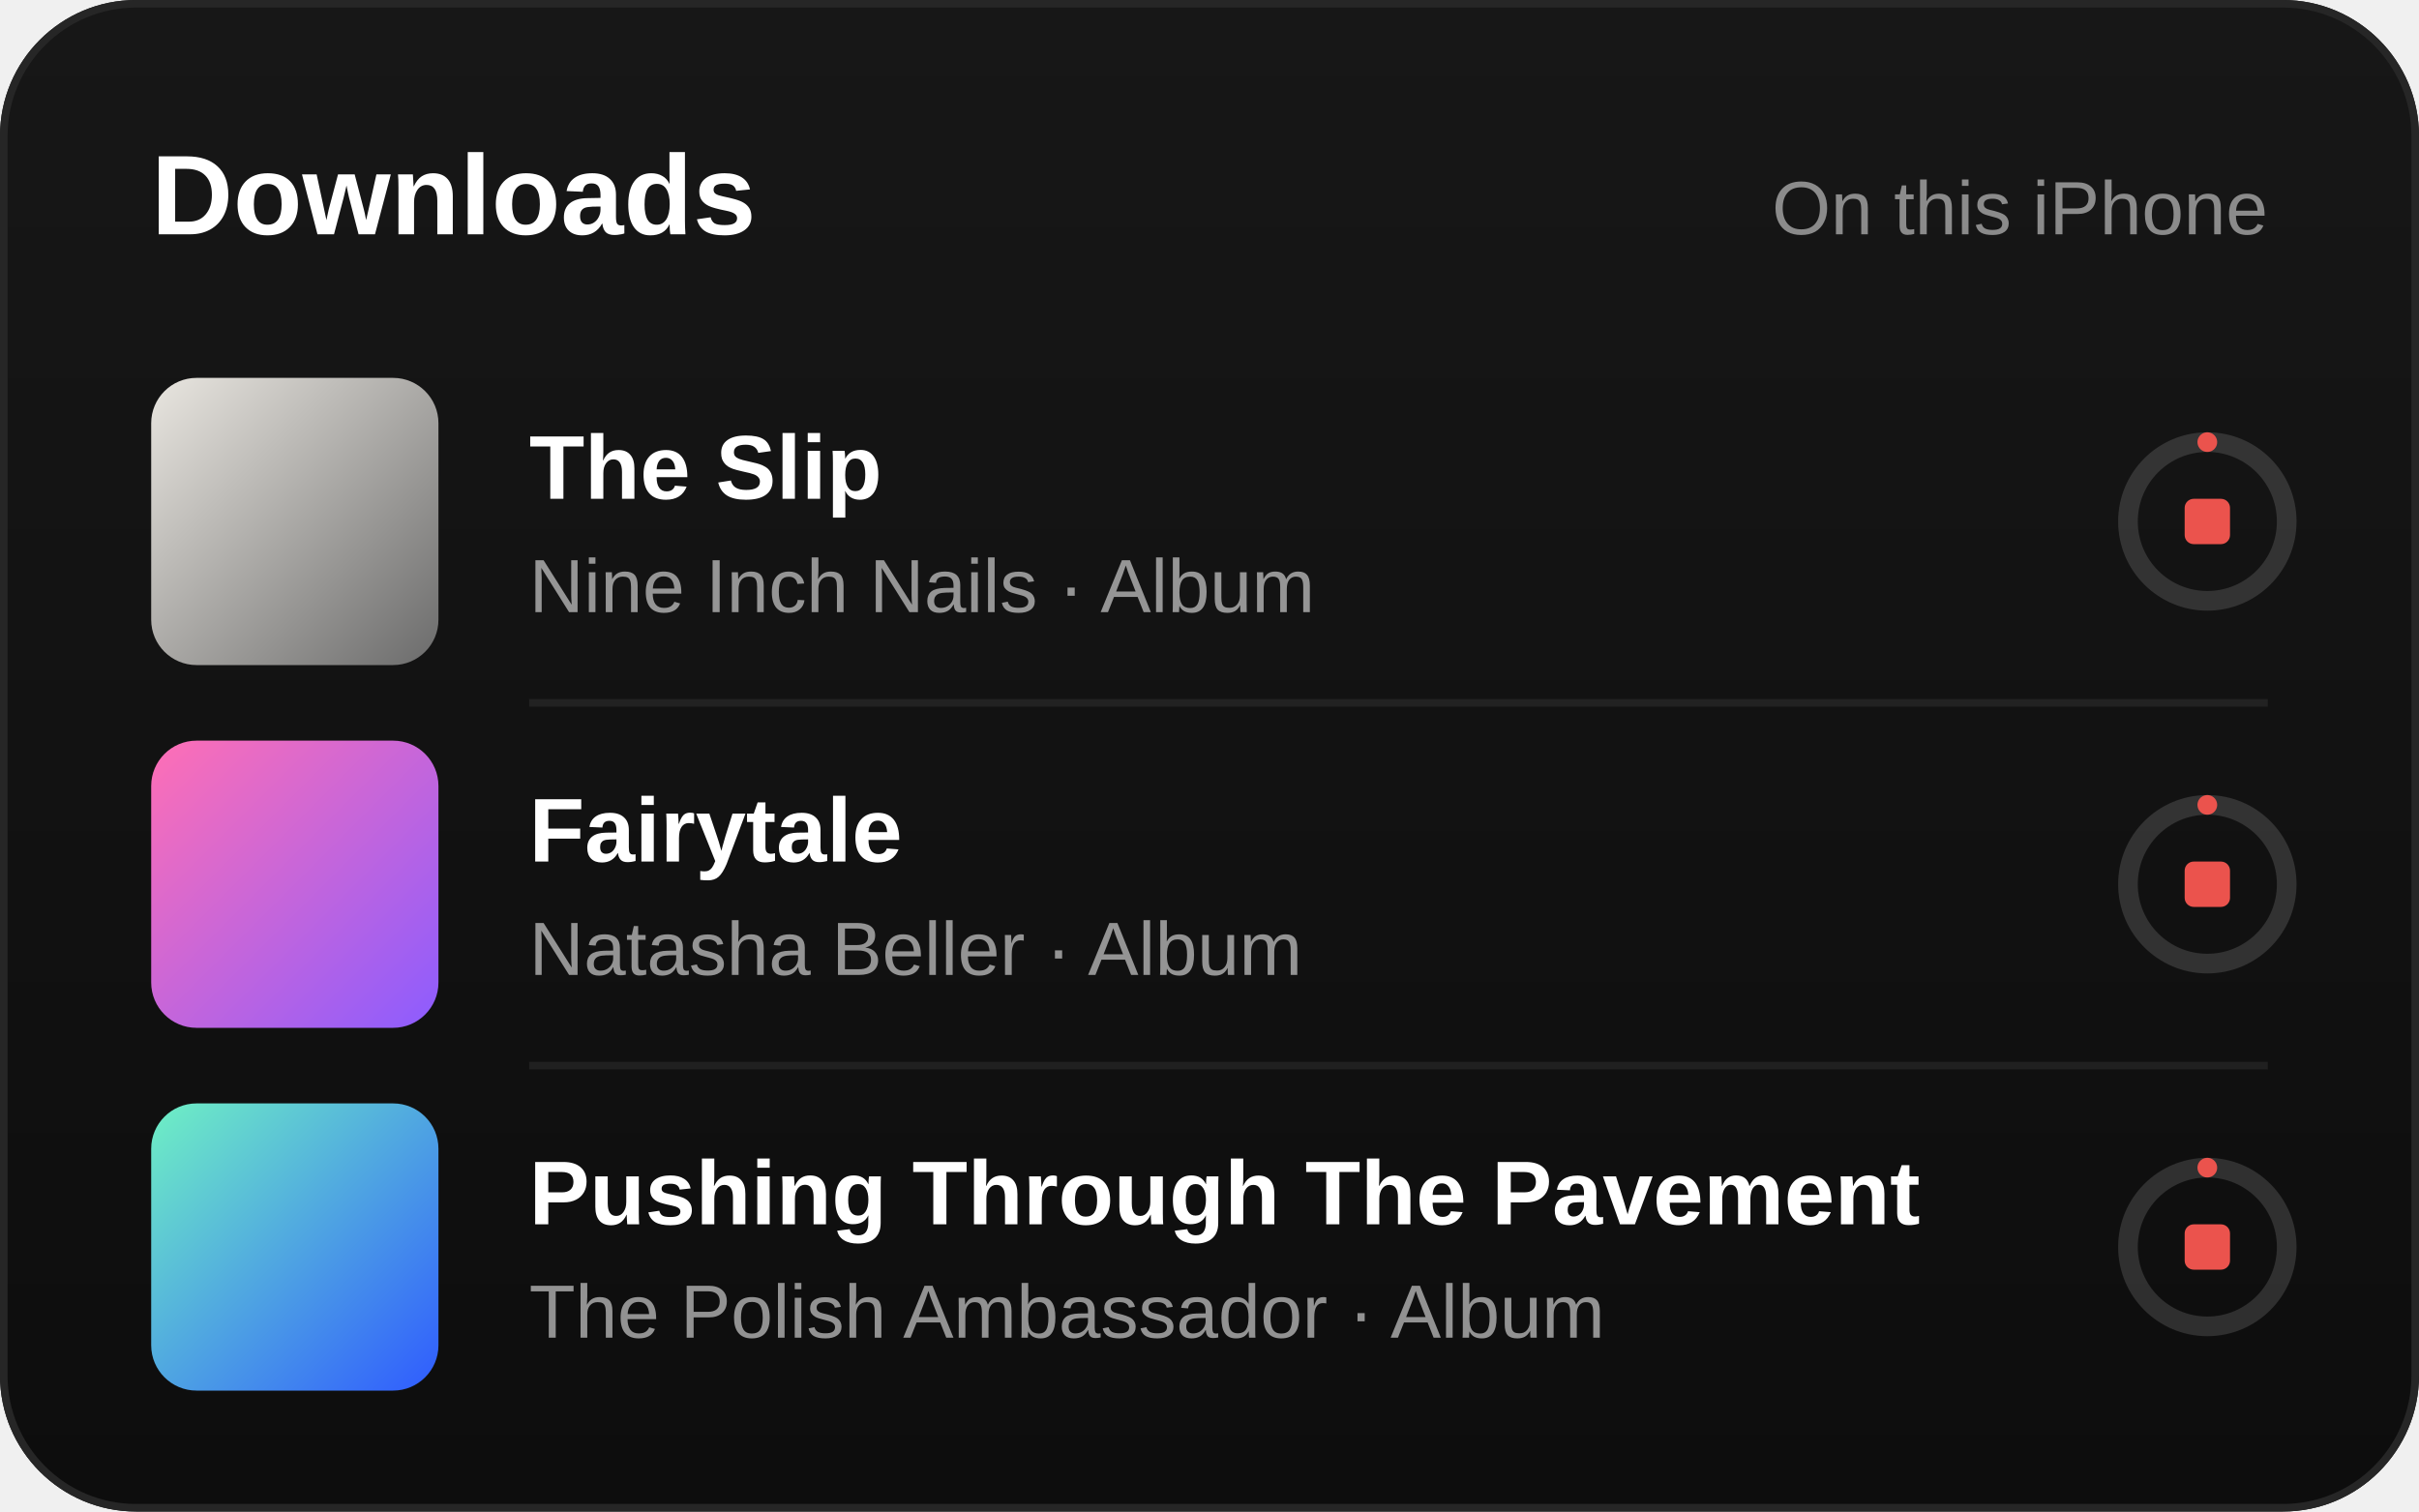
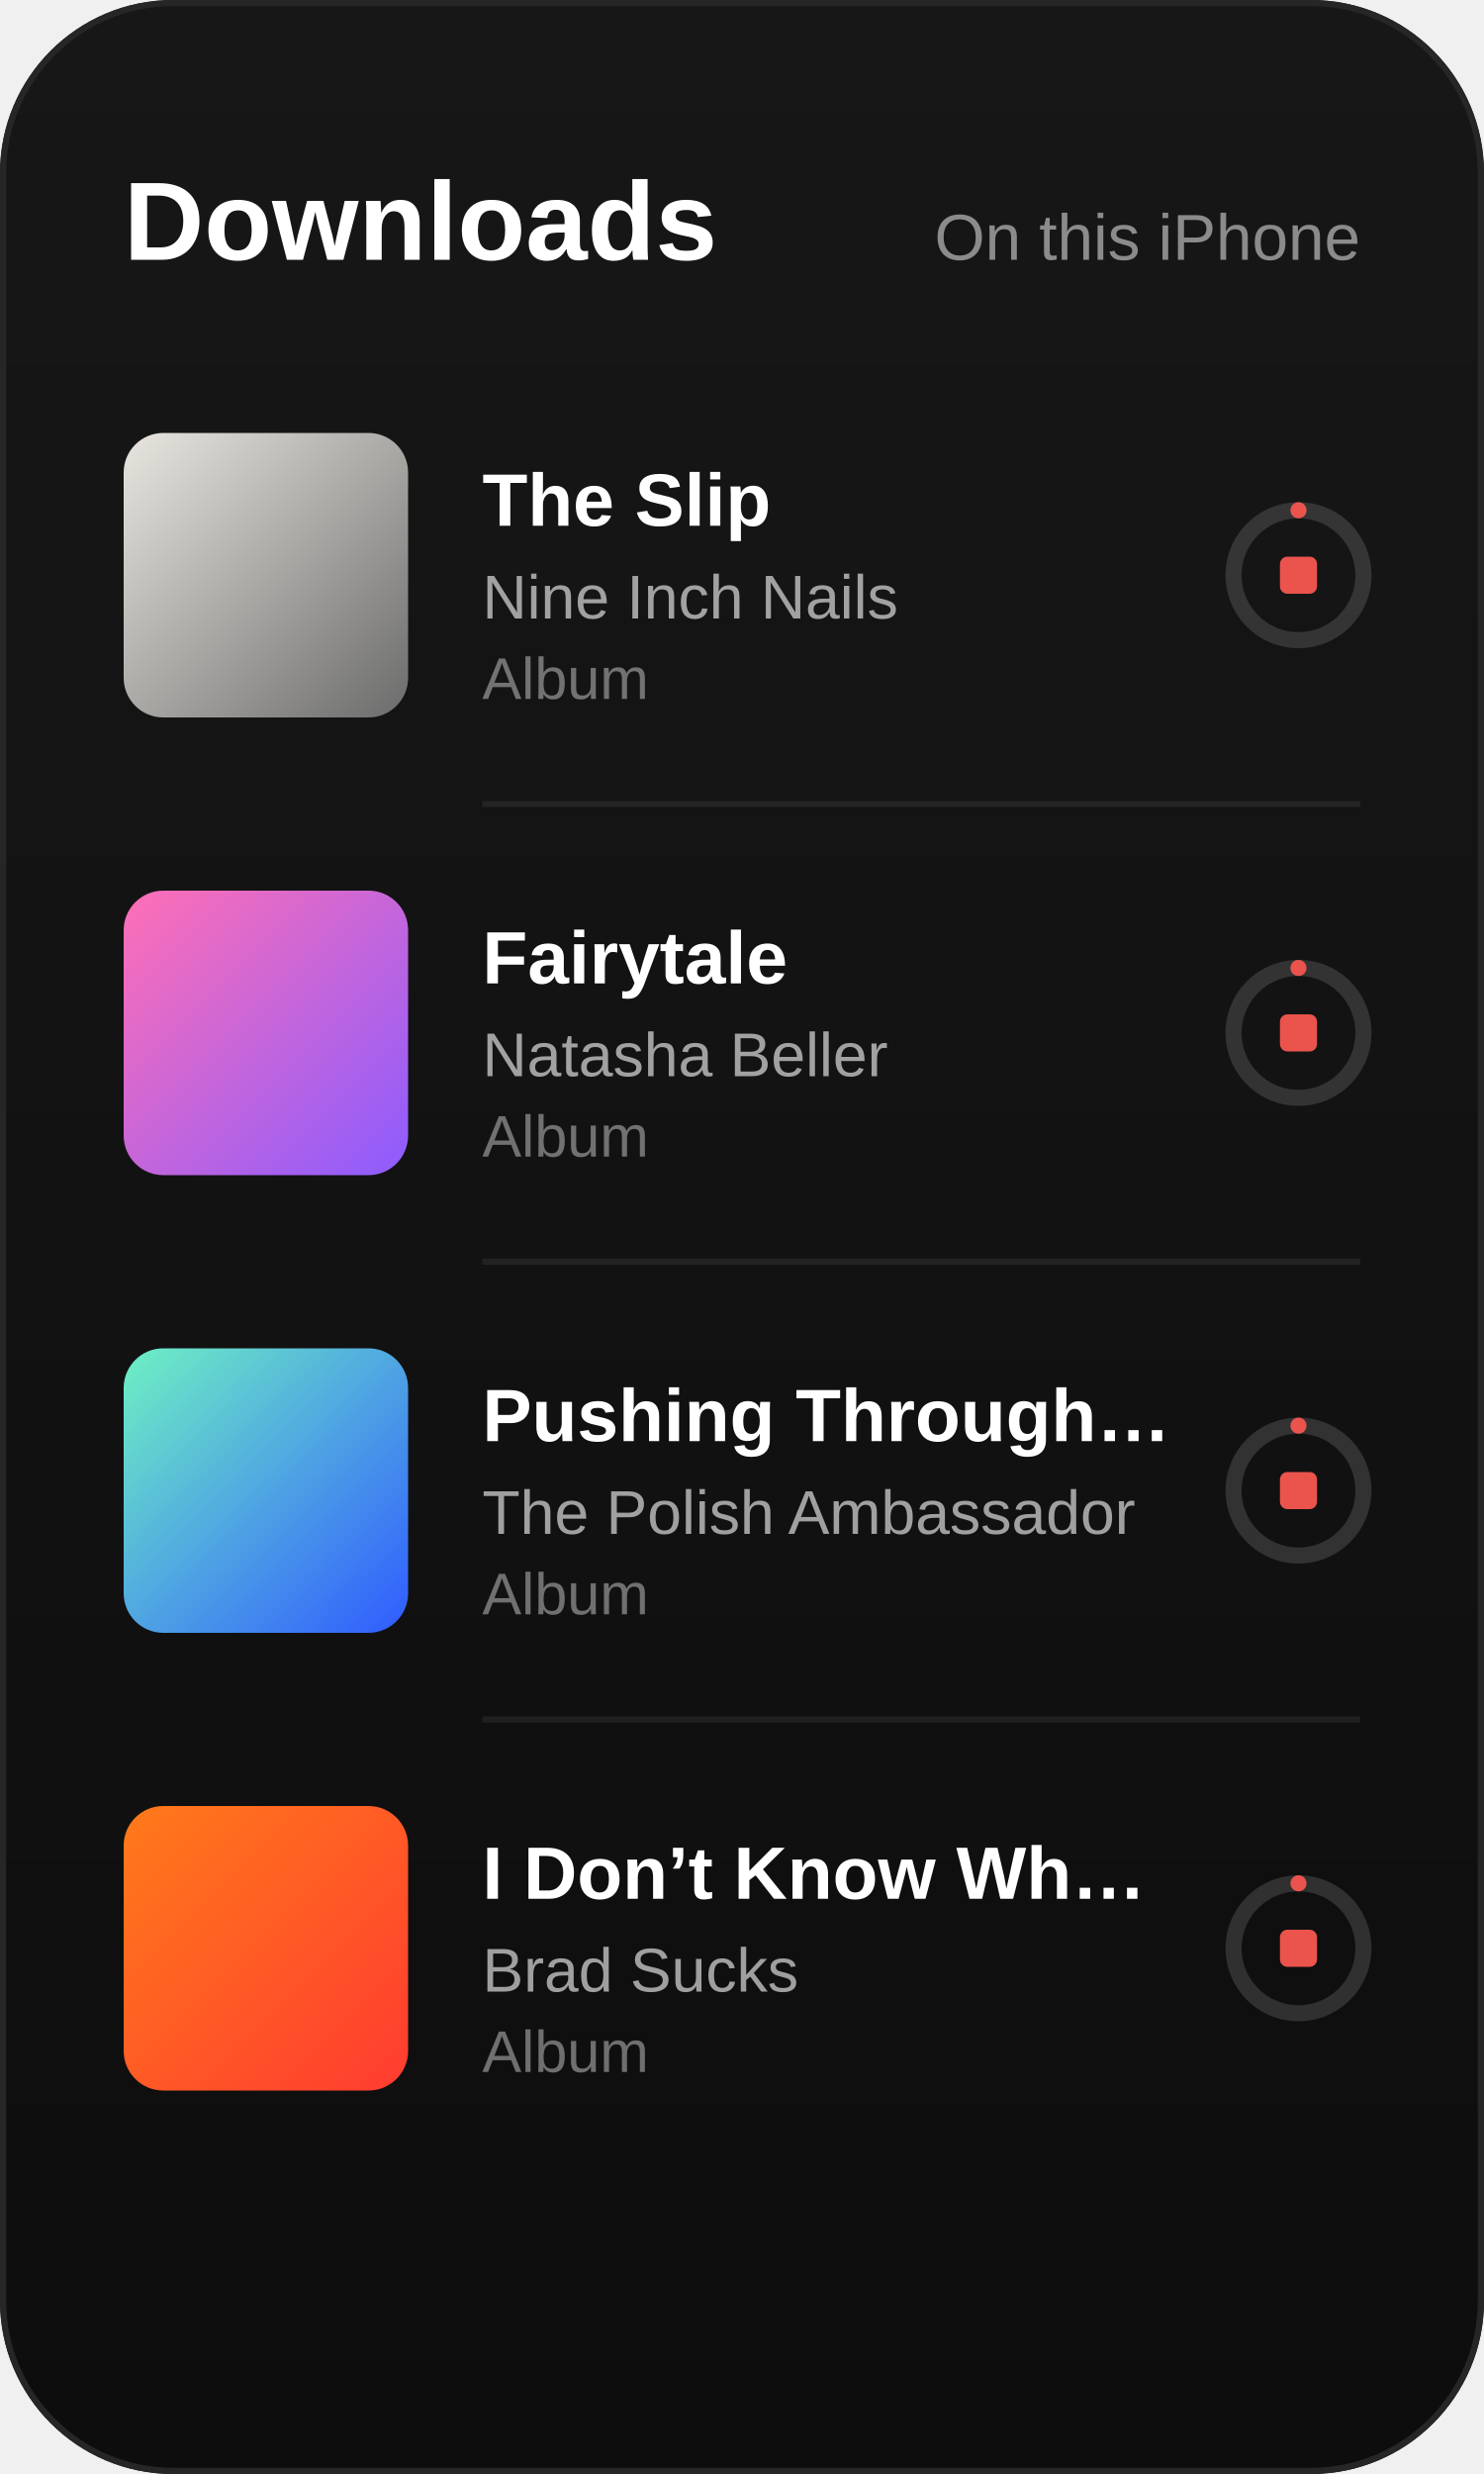
- <svg xmlns="http://www.w3.org/2000/svg" viewBox="0 0 320 200" width="320" height="200" role="img">
+ <svg xmlns="http://www.w3.org/2000/svg" viewBox="0 0 240 400" width="240" height="400" role="img">
  <defs>
    <clipPath id="dlpc">
-       <rect width="320" height="200" rx="18" />
+       <rect width="240" height="400" rx="28" />
    </clipPath>
    <linearGradient id="dlpg" x1="0" y1="0" x2="0" y2="1">
      <stop offset="0" stop-color="#171717" />
      <stop offset="1" stop-color="#0D0D0D" />
    </linearGradient>
+   </defs>
+   <g clip-path="url(#dlpc)">
+     <rect width="240" height="400" fill="url(#dlpg)" />
+     <text x="20" y="42" font-family="-apple-system,BlinkMacSystemFont,'SF Pro Display','Helvetica Neue',Arial,sans-serif" font-size="18" font-weight="700" fill="#fff">Downloads</text>
+     <text x="220" y="42" font-family="-apple-system,BlinkMacSystemFont,'SF Pro Display','Helvetica Neue',Arial,sans-serif" font-size="10.5" font-weight="400" fill="#fff" fill-opacity="0.5" text-anchor="end">On this iPhone</text>
    <linearGradient id="dl0" x1="0" y1="0" x2="1" y2="1">
      <stop offset="0" stop-color="#E9E6E0" />
      <stop offset="1" stop-color="#6B6B6B" />
    </linearGradient>
+     <rect x="20" y="70" width="46" height="46" rx="6.4" fill="url(#dl0)" />
+     <text x="78" y="85" font-family="-apple-system,BlinkMacSystemFont,'SF Pro Display','Helvetica Neue',Arial,sans-serif" font-size="12" font-weight="700" fill="#fff">The Slip</text>
+     <text x="78" y="100" font-family="-apple-system,BlinkMacSystemFont,'SF Pro Display','Helvetica Neue',Arial,sans-serif" font-size="10" font-weight="400" fill="#fff" fill-opacity="0.6">Nine Inch Nails</text>
+     <text x="78" y="113" font-family="-apple-system,BlinkMacSystemFont,'SF Pro Display','Helvetica Neue',Arial,sans-serif" font-size="9.5" font-weight="400" fill="#fff" fill-opacity="0.4">Album</text>
+     <g>
+       <animate attributeName="opacity" values="1;1;0;0;1;1" keyTimes="0;0.333;0.356;0.944;0.978;1" dur="9s" calcMode="spline" keySplines=".45 0 .25 1;.45 0 .25 1;.45 0 .25 1;.45 0 .25 1;.45 0 .25 1" repeatCount="indefinite" />
+       <circle cx="210" cy="93.0" r="10.5" fill="none" stroke="#fff" stroke-opacity=".14" stroke-width="2.6" />
+       <circle cx="210" cy="93.0" r="10.5" fill="none" stroke="#EB534D" stroke-width="2.6" stroke-linecap="round" stroke-dasharray="65.97" stroke-dashoffset="65.97" transform="rotate(-90 210 93.0)">
+         <animate attributeName="stroke-dashoffset" values="65.974;65.97;42.88;36.29;0;0;65.974;65.974" keyTimes="0;0.033;0.133;0.2;0.333;0.944;0.944;1" dur="9s" calcMode="spline" keySplines=".45 0 .25 1;.45 0 .25 1;.45 0 .25 1;.45 0 .25 1;.45 0 .25 1;.45 0 .25 1;.45 0 .25 1" repeatCount="indefinite" />
+       </circle>
+       <rect x="207" y="90.0" width="6" height="6" rx="1.2" fill="#EB534D" />
+     </g>
+     <g opacity="0">
+       <animate attributeName="opacity" values="0;0;1;1;0;0" keyTimes="0;0.333;0.356;0.922;0.956;1" dur="9s" calcMode="spline" keySplines=".45 0 .25 1;.45 0 .25 1;.45 0 .25 1;.45 0 .25 1;.45 0 .25 1" repeatCount="indefinite" />
+       <circle cx="210" cy="93.0" r="11.8" fill="#EB534D" />
+       <path transform="translate(201.5 84.5) scale(0.708333)" d="M7 12.5l3.2 3.2L17 9" fill="none" stroke="#fff" stroke-width="2.6" stroke-linecap="round" stroke-linejoin="round" />
+     </g>
+     <path d="M78 130H220" stroke="#fff" stroke-opacity=".07" />
    <linearGradient id="dl1" x1="0" y1="0" x2="1" y2="1">
      <stop offset="0" stop-color="#FF6FB5" />
      <stop offset="1" stop-color="#8C5CFF" />
    </linearGradient>
+     <rect x="20" y="144" width="46" height="46" rx="6.4" fill="url(#dl1)" />
+     <text x="78" y="159" font-family="-apple-system,BlinkMacSystemFont,'SF Pro Display','Helvetica Neue',Arial,sans-serif" font-size="12" font-weight="700" fill="#fff">Fairytale</text>
+     <text x="78" y="174" font-family="-apple-system,BlinkMacSystemFont,'SF Pro Display','Helvetica Neue',Arial,sans-serif" font-size="10" font-weight="400" fill="#fff" fill-opacity="0.6">Natasha Beller</text>
+     <text x="78" y="187" font-family="-apple-system,BlinkMacSystemFont,'SF Pro Display','Helvetica Neue',Arial,sans-serif" font-size="9.5" font-weight="400" fill="#fff" fill-opacity="0.4">Album</text>
+     <g>
+       <animate attributeName="opacity" values="1;1;0;0;1;1" keyTimes="0;0.511;0.533;0.944;0.978;1" dur="9s" calcMode="spline" keySplines=".45 0 .25 1;.45 0 .25 1;.45 0 .25 1;.45 0 .25 1;.45 0 .25 1" repeatCount="indefinite" />
+       <circle cx="210" cy="167.0" r="10.5" fill="none" stroke="#fff" stroke-opacity=".14" stroke-width="2.6" />
+       <circle cx="210" cy="167.0" r="10.5" fill="none" stroke="#EB534D" stroke-width="2.6" stroke-linecap="round" stroke-dasharray="65.97" stroke-dashoffset="65.97" transform="rotate(-90 210 167.0)">
+         <animate attributeName="stroke-dashoffset" values="65.974;65.97;46.18;19.79;0;0;65.974;65.974" keyTimes="0;0.067;0.222;0.344;0.511;0.944;0.944;1" dur="9s" calcMode="spline" keySplines=".45 0 .25 1;.45 0 .25 1;.45 0 .25 1;.45 0 .25 1;.45 0 .25 1;.45 0 .25 1;.45 0 .25 1" repeatCount="indefinite" />
+       </circle>
+       <rect x="207" y="164.0" width="6" height="6" rx="1.2" fill="#EB534D" />
+     </g>
+     <g opacity="0">
+       <animate attributeName="opacity" values="0;0;1;1;0;0" keyTimes="0;0.511;0.533;0.922;0.956;1" dur="9s" calcMode="spline" keySplines=".45 0 .25 1;.45 0 .25 1;.45 0 .25 1;.45 0 .25 1;.45 0 .25 1" repeatCount="indefinite" />
+       <circle cx="210" cy="167.0" r="11.8" fill="#EB534D" />
+       <path transform="translate(201.5 158.5) scale(0.708333)" d="M7 12.5l3.2 3.2L17 9" fill="none" stroke="#fff" stroke-width="2.6" stroke-linecap="round" stroke-linejoin="round" />
+     </g>
+     <path d="M78 204H220" stroke="#fff" stroke-opacity=".07" />
    <linearGradient id="dl2" x1="0" y1="0" x2="1" y2="1">
      <stop offset="0" stop-color="#6FF0C4" />
      <stop offset="1" stop-color="#2F5BFF" />
    </linearGradient>
-   </defs>
-   <g clip-path="url(#dlpc)">
-     <rect width="320" height="200" fill="url(#dlpg)" />
-     <text x="20" y="31" font-family="-apple-system,BlinkMacSystemFont,'SF Pro Display','Helvetica Neue',Arial,sans-serif" font-size="15" font-weight="700" fill="#fff">Downloads</text>
-     <text x="300" y="31" font-family="-apple-system,BlinkMacSystemFont,'SF Pro Display','Helvetica Neue',Arial,sans-serif" font-size="10" font-weight="400" fill="#fff" fill-opacity="0.5" text-anchor="end">On this iPhone</text>
-     <rect x="20" y="50" width="38" height="38" rx="6" fill="url(#dl0)" />
-     <text x="70" y="66" font-family="-apple-system,BlinkMacSystemFont,'SF Pro Display','Helvetica Neue',Arial,sans-serif" font-size="12" font-weight="700" fill="#fff">The Slip</text>
-     <text x="70" y="81" font-family="-apple-system,BlinkMacSystemFont,'SF Pro Display','Helvetica Neue',Arial,sans-serif" font-size="10" font-weight="400" fill="#fff" fill-opacity="0.55">Nine Inch Nails · Album</text>
-     <g>
-       <animate attributeName="opacity" values="1;1;0;0;1;1" keyTimes="0;0.333;0.356;0.944;0.978;1" dur="9s" calcMode="spline" keySplines=".45 0 .25 1;.45 0 .25 1;.45 0 .25 1;.45 0 .25 1;.45 0 .25 1" repeatCount="indefinite" />
-       <circle cx="292" cy="69" r="10.5" fill="none" stroke="#fff" stroke-opacity=".14" stroke-width="2.6" />
-       <circle cx="292" cy="69" r="10.5" fill="none" stroke="#EB534D" stroke-width="2.6" stroke-linecap="round" stroke-dasharray="65.97" stroke-dashoffset="65.97" transform="rotate(-90 292 69)">
-         <animate attributeName="stroke-dashoffset" values="65.974;65.97;42.88;36.29;0;0;65.974;65.974" keyTimes="0;0.033;0.133;0.2;0.333;0.944;0.944;1" dur="9s" calcMode="spline" keySplines=".45 0 .25 1;.45 0 .25 1;.45 0 .25 1;.45 0 .25 1;.45 0 .25 1;.45 0 .25 1;.45 0 .25 1" repeatCount="indefinite" />
-       </circle>
-       <rect x="289" y="66" width="6" height="6" rx="1.2" fill="#EB534D" />
-     </g>
-     <g opacity="0">
-       <animate attributeName="opacity" values="0;0;1;1;0;0" keyTimes="0;0.333;0.356;0.922;0.956;1" dur="9s" calcMode="spline" keySplines=".45 0 .25 1;.45 0 .25 1;.45 0 .25 1;.45 0 .25 1;.45 0 .25 1" repeatCount="indefinite" />
-       <circle cx="292" cy="69" r="11.8" fill="#EB534D" />
-       <path transform="translate(283.5 60.5) scale(0.708333)" d="M7 12.5l3.2 3.2L17 9" fill="none" stroke="#fff" stroke-width="2.6" stroke-linecap="round" stroke-linejoin="round" />
-     </g>
-     <path d="M70 93H300" stroke="#fff" stroke-opacity=".07" />
-     <rect x="20" y="98" width="38" height="38" rx="6" fill="url(#dl1)" />
-     <text x="70" y="114" font-family="-apple-system,BlinkMacSystemFont,'SF Pro Display','Helvetica Neue',Arial,sans-serif" font-size="12" font-weight="700" fill="#fff">Fairytale</text>
-     <text x="70" y="129" font-family="-apple-system,BlinkMacSystemFont,'SF Pro Display','Helvetica Neue',Arial,sans-serif" font-size="10" font-weight="400" fill="#fff" fill-opacity="0.55">Natasha Beller · Album</text>
-     <g>
-       <animate attributeName="opacity" values="1;1;0;0;1;1" keyTimes="0;0.511;0.533;0.944;0.978;1" dur="9s" calcMode="spline" keySplines=".45 0 .25 1;.45 0 .25 1;.45 0 .25 1;.45 0 .25 1;.45 0 .25 1" repeatCount="indefinite" />
-       <circle cx="292" cy="117" r="10.5" fill="none" stroke="#fff" stroke-opacity=".14" stroke-width="2.6" />
-       <circle cx="292" cy="117" r="10.5" fill="none" stroke="#EB534D" stroke-width="2.6" stroke-linecap="round" stroke-dasharray="65.97" stroke-dashoffset="65.97" transform="rotate(-90 292 117)">
-         <animate attributeName="stroke-dashoffset" values="65.974;65.97;46.18;19.79;0;0;65.974;65.974" keyTimes="0;0.067;0.222;0.344;0.511;0.944;0.944;1" dur="9s" calcMode="spline" keySplines=".45 0 .25 1;.45 0 .25 1;.45 0 .25 1;.45 0 .25 1;.45 0 .25 1;.45 0 .25 1;.45 0 .25 1" repeatCount="indefinite" />
-       </circle>
-       <rect x="289" y="114" width="6" height="6" rx="1.2" fill="#EB534D" />
-     </g>
-     <g opacity="0">
-       <animate attributeName="opacity" values="0;0;1;1;0;0" keyTimes="0;0.511;0.533;0.922;0.956;1" dur="9s" calcMode="spline" keySplines=".45 0 .25 1;.45 0 .25 1;.45 0 .25 1;.45 0 .25 1;.45 0 .25 1" repeatCount="indefinite" />
-       <circle cx="292" cy="117" r="11.8" fill="#EB534D" />
-       <path transform="translate(283.5 108.5) scale(0.708333)" d="M7 12.5l3.2 3.2L17 9" fill="none" stroke="#fff" stroke-width="2.6" stroke-linecap="round" stroke-linejoin="round" />
-     </g>
-     <path d="M70 141H300" stroke="#fff" stroke-opacity=".07" />
-     <rect x="20" y="146" width="38" height="38" rx="6" fill="url(#dl2)" />
-     <text x="70" y="162" font-family="-apple-system,BlinkMacSystemFont,'SF Pro Display','Helvetica Neue',Arial,sans-serif" font-size="12" font-weight="700" fill="#fff">Pushing Through The Pavement</text>
-     <text x="70" y="177" font-family="-apple-system,BlinkMacSystemFont,'SF Pro Display','Helvetica Neue',Arial,sans-serif" font-size="10" font-weight="400" fill="#fff" fill-opacity="0.55">The Polish Ambassador · Album</text>
+     <rect x="20" y="218" width="46" height="46" rx="6.4" fill="url(#dl2)" />
+     <text x="78" y="233" font-family="-apple-system,BlinkMacSystemFont,'SF Pro Display','Helvetica Neue',Arial,sans-serif" font-size="12" font-weight="700" fill="#fff">Pushing Through…</text>
+     <text x="78" y="248" font-family="-apple-system,BlinkMacSystemFont,'SF Pro Display','Helvetica Neue',Arial,sans-serif" font-size="10" font-weight="400" fill="#fff" fill-opacity="0.6">The Polish Ambassador</text>
+     <text x="78" y="261" font-family="-apple-system,BlinkMacSystemFont,'SF Pro Display','Helvetica Neue',Arial,sans-serif" font-size="9.5" font-weight="400" fill="#fff" fill-opacity="0.4">Album</text>
    <g>
      <animate attributeName="opacity" values="1;1;0;0;1;1" keyTimes="0;0.689;0.711;0.944;0.978;1" dur="9s" calcMode="spline" keySplines=".45 0 .25 1;.45 0 .25 1;.45 0 .25 1;.45 0 .25 1;.45 0 .25 1" repeatCount="indefinite" />
-       <circle cx="292" cy="165" r="10.5" fill="none" stroke="#fff" stroke-opacity=".14" stroke-width="2.6" />
-       <circle cx="292" cy="165" r="10.5" fill="none" stroke="#EB534D" stroke-width="2.6" stroke-linecap="round" stroke-dasharray="65.97" stroke-dashoffset="65.97" transform="rotate(-90 292 165)">
+       <circle cx="210" cy="241.0" r="10.5" fill="none" stroke="#fff" stroke-opacity=".14" stroke-width="2.6" />
+       <circle cx="210" cy="241.0" r="10.5" fill="none" stroke="#EB534D" stroke-width="2.6" stroke-linecap="round" stroke-dasharray="65.97" stroke-dashoffset="65.97" transform="rotate(-90 210 241.0)">
        <animate attributeName="stroke-dashoffset" values="65.974;65.97;52.78;25.07;0;0;65.974;65.974" keyTimes="0;0.111;0.289;0.489;0.689;0.944;0.944;1" dur="9s" calcMode="spline" keySplines=".45 0 .25 1;.45 0 .25 1;.45 0 .25 1;.45 0 .25 1;.45 0 .25 1;.45 0 .25 1;.45 0 .25 1" repeatCount="indefinite" />
      </circle>
-       <rect x="289" y="162" width="6" height="6" rx="1.2" fill="#EB534D" />
+       <rect x="207" y="238.0" width="6" height="6" rx="1.2" fill="#EB534D" />
    </g>
    <g opacity="0">
      <animate attributeName="opacity" values="0;0;1;1;0;0" keyTimes="0;0.689;0.711;0.922;0.956;1" dur="9s" calcMode="spline" keySplines=".45 0 .25 1;.45 0 .25 1;.45 0 .25 1;.45 0 .25 1;.45 0 .25 1" repeatCount="indefinite" />
-       <circle cx="292" cy="165" r="11.8" fill="#EB534D" />
-       <path transform="translate(283.5 156.5) scale(0.708333)" d="M7 12.5l3.2 3.2L17 9" fill="none" stroke="#fff" stroke-width="2.6" stroke-linecap="round" stroke-linejoin="round" />
+       <circle cx="210" cy="241.0" r="11.8" fill="#EB534D" />
+       <path transform="translate(201.5 232.5) scale(0.708333)" d="M7 12.5l3.2 3.2L17 9" fill="none" stroke="#fff" stroke-width="2.6" stroke-linecap="round" stroke-linejoin="round" />
+     </g>
+     <path d="M78 278H220" stroke="#fff" stroke-opacity=".07" />
+     <linearGradient id="dl3" x1="0" y1="0" x2="1" y2="1">
+       <stop offset="0" stop-color="#FF7A1A" />
+       <stop offset="1" stop-color="#FF3B30" />
+     </linearGradient>
+     <rect x="20" y="292" width="46" height="46" rx="6.4" fill="url(#dl3)" />
+     <text x="78" y="307" font-family="-apple-system,BlinkMacSystemFont,'SF Pro Display','Helvetica Neue',Arial,sans-serif" font-size="12" font-weight="700" fill="#fff">I Don’t Know Wh…</text>
+     <text x="78" y="322" font-family="-apple-system,BlinkMacSystemFont,'SF Pro Display','Helvetica Neue',Arial,sans-serif" font-size="10" font-weight="400" fill="#fff" fill-opacity="0.6">Brad Sucks</text>
+     <text x="78" y="335" font-family="-apple-system,BlinkMacSystemFont,'SF Pro Display','Helvetica Neue',Arial,sans-serif" font-size="9.5" font-weight="400" fill="#fff" fill-opacity="0.4">Album</text>
+     <g>
+       <animate attributeName="opacity" values="1;1;0;0;1;1" keyTimes="0;0.8;0.822;0.944;0.978;1" dur="9s" calcMode="spline" keySplines=".45 0 .25 1;.45 0 .25 1;.45 0 .25 1;.45 0 .25 1;.45 0 .25 1" repeatCount="indefinite" />
+       <circle cx="210" cy="315.0" r="10.5" fill="none" stroke="#fff" stroke-opacity=".14" stroke-width="2.6" />
+       <circle cx="210" cy="315.0" r="10.5" fill="none" stroke="#EB534D" stroke-width="2.6" stroke-linecap="round" stroke-dasharray="65.97" stroke-dashoffset="65.97" transform="rotate(-90 210 315.0)">
+         <animate attributeName="stroke-dashoffset" values="65.974;65.97;49.48;19.79;0;0;65.974;65.974" keyTimes="0;0.178;0.378;0.622;0.8;0.944;0.944;1" dur="9s" calcMode="spline" keySplines=".45 0 .25 1;.45 0 .25 1;.45 0 .25 1;.45 0 .25 1;.45 0 .25 1;.45 0 .25 1;.45 0 .25 1" repeatCount="indefinite" />
+       </circle>
+       <rect x="207" y="312.0" width="6" height="6" rx="1.2" fill="#EB534D" />
+     </g>
+     <g opacity="0">
+       <animate attributeName="opacity" values="0;0;1;1;0;0" keyTimes="0;0.8;0.822;0.922;0.956;1" dur="9s" calcMode="spline" keySplines=".45 0 .25 1;.45 0 .25 1;.45 0 .25 1;.45 0 .25 1;.45 0 .25 1" repeatCount="indefinite" />
+       <circle cx="210" cy="315.0" r="11.8" fill="#EB534D" />
+       <path transform="translate(201.5 306.5) scale(0.708333)" d="M7 12.5l3.2 3.2L17 9" fill="none" stroke="#fff" stroke-width="2.6" stroke-linecap="round" stroke-linejoin="round" />
    </g>
  </g>
-   <rect x=".5" y=".5" width="319" height="199" rx="17.5" fill="none" stroke="#262626" />
+   <rect x=".5" y=".5" width="239" height="399" rx="27.5" fill="none" stroke="#262626" />
</svg>
